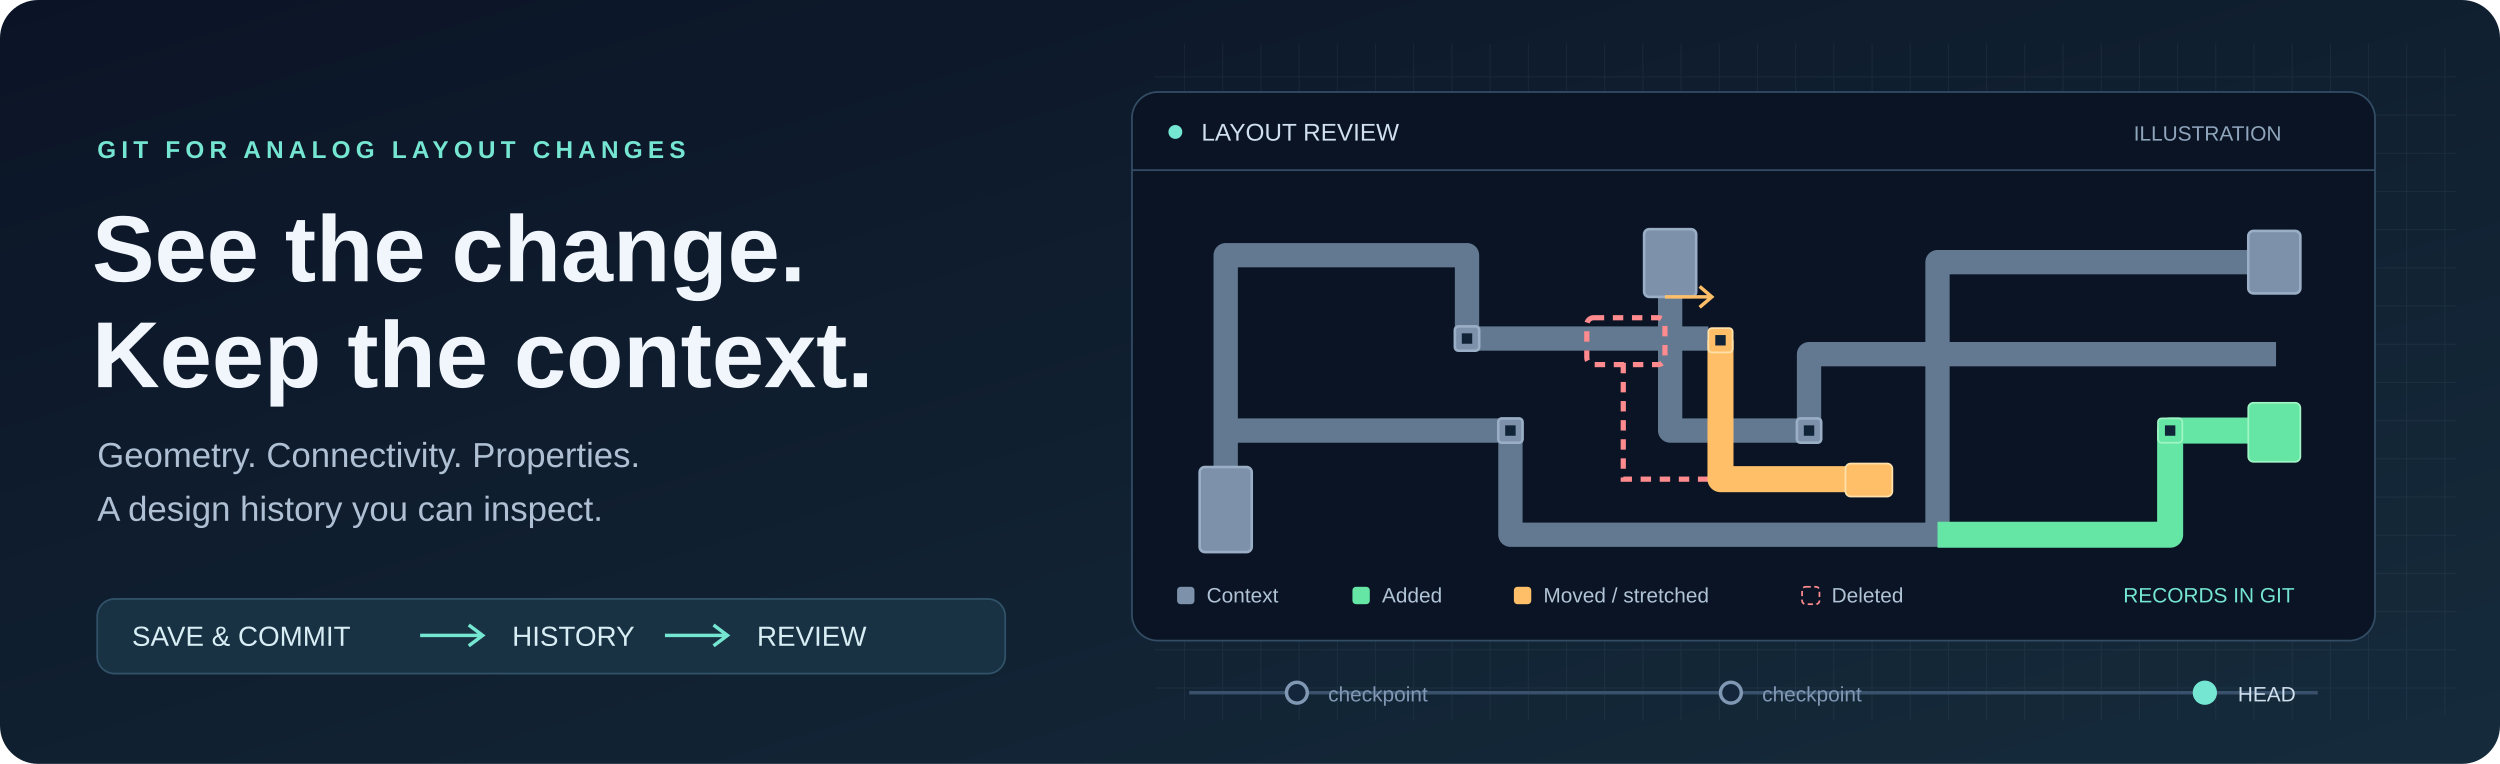
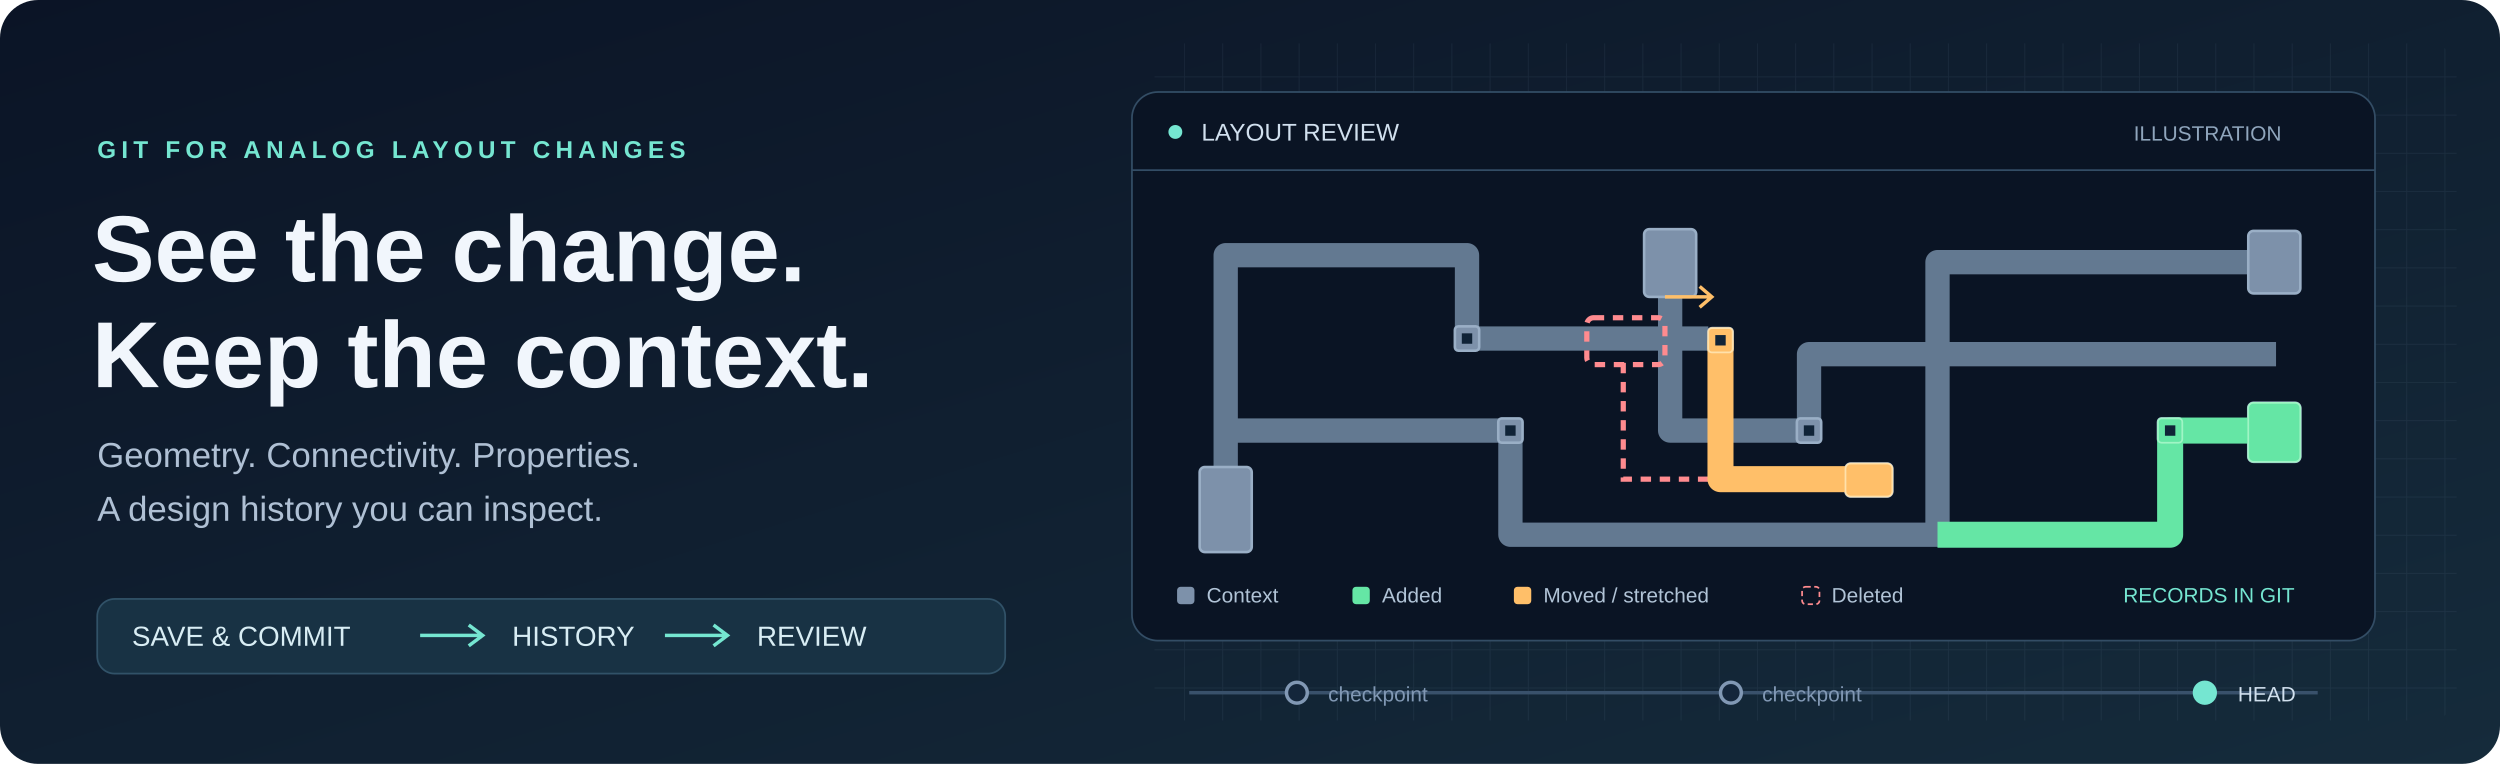
<svg xmlns="http://www.w3.org/2000/svg" width="1440" height="440" viewBox="0 0 1440 440" role="img" aria-labelledby="title desc">
+   <style>
+     .context-wires { fill: none; stroke: #637991; stroke-width: 14; stroke-linejoin: round; opacity: 1; }
+     .context-devices { fill: #7d91aa; stroke: #9aafc6; stroke-width: 1.5; opacity: 1; }
+   </style>
  <defs>
    <linearGradient id="bg" x2="1" y2="1">
      <stop stop-color="#0b1426" />
      <stop offset="1" stop-color="#152b3b" />
    </linearGradient>
    <linearGradient id="accent">
      <stop stop-color="#67e8d1" />
      <stop offset="1" stop-color="#79c8ff" />
    </linearGradient>
    <pattern id="grid" width="22" height="22" patternUnits="userSpaceOnUse">
      <path d="M22 0H0V22" fill="none" stroke="#8bb3cf" stroke-opacity=".08" />
    </pattern>
    <g id="via">
      <rect x="-7" y="-7" width="14" height="14" rx="2" />
      <path d="M-3-3H3V3H-3Z" fill="#102337" stroke="none" />
    </g>
  </defs>
  <rect width="1440" height="440" rx="22" fill="url(#bg)" />
  <rect x="665" y="25" width="750" height="390" rx="16" fill="url(#grid)" />
  <path d="M56 53H128" stroke="url(#accent)" stroke-width="5" stroke-linecap="round" />
  <text x="56" y="91" fill="#75e6d1" font-family="Arial,Helvetica,sans-serif" font-size="14" font-weight="700" letter-spacing="3">GIT FOR ANALOG LAYOUT CHANGES</text>
  <g fill="#f1f6fc" font-family="Arial,Helvetica,sans-serif" font-size="54" font-weight="700">
    <text x="53" y="162">See the change.</text>
    <text x="53" y="223">Keep the context.</text>
  </g>
  <g fill="#afc0d4" font-family="Arial,Helvetica,sans-serif" font-size="20">
    <text x="56" y="269">Geometry. Connectivity. Properties.</text>
    <text x="56" y="300">A design history you can inspect.</text>
  </g>
  <rect x="56" y="345" width="523" height="43" rx="10" fill="#183244" stroke="#315268" />
  <text x="76" y="372" fill="#d8edf4" font-family="Arial,Helvetica,sans-serif" font-size="16">SAVE &amp; COMMIT</text>
  <path d="M242 366H278M270 360L278 366L270 372" stroke="#75e6d1" stroke-width="2" fill="none" />
  <text x="295" y="372" fill="#d8edf4" font-family="Arial,Helvetica,sans-serif" font-size="16">HISTORY</text>
  <path d="M383 366H419M411 360L419 366L411 372" stroke="#75e6d1" stroke-width="2" fill="none" />
  <text x="436" y="372" fill="#d8edf4" font-family="Arial,Helvetica,sans-serif" font-size="16">REVIEW</text>
  <g font-family="Arial,Helvetica,sans-serif">
    <rect x="652" y="53" width="716" height="316" rx="15" fill="#0a1424" stroke="#334d65" />
    <path d="M652 98H1368" stroke="#334d65" />
    <circle cx="677" cy="76" r="4" fill="#75e6d1" />
    <text x="692" y="81" fill="#d1e0ee" font-size="14">LAYOUT REVIEW</text>
    <text x="1229" y="81" fill="#90a6bd" font-size="12">ILLUSTRATION</text>
-     <g fill="none" stroke="#637991" stroke-width="14" stroke-linejoin="round">
+     <g class="context-wires">
      <path d="M706 289V147H845V195H984" />
      <path d="M706 248H870V308H1116V151H1311" />
      <path d="M962 150V248H1042V204H1311" />
    </g>
-     <g fill="#7d91aa" stroke="#9aafc6" stroke-width="1.5">
+     <g class="context-devices">
      <rect x="691" y="269" width="30" height="49" rx="3" />
      <rect x="947" y="132" width="30" height="39" rx="3" />
      <rect x="1295" y="133" width="30" height="36" rx="3" />
      <use href="#via" x="845" y="195" />
      <use href="#via" x="870" y="248" />
      <use href="#via" x="1042" y="248" />
    </g>
-     <path d="M1116 308H1250V248H1311" stroke="#65e6a5" stroke-width="15" stroke-linejoin="round" fill="none" />
-     <g fill="#65e6a5" stroke="#a0f5c5">
-       <use href="#via" x="1250" y="248" />
-       <rect x="1295" y="232" width="30" height="34" rx="3" />
+     <g id="current-layout-changes">
+       <g class="context-wires">
+         <path d="M1116 308H1250V248H1311" />
+         <path d="M991 196V276H1067" />
+       </g>
+       <g class="context-devices">
+         <use href="#via" x="1250" y="248" />
+         <rect x="1295" y="232" width="30" height="34" rx="3" />
+         <use href="#via" x="991" y="196" />
+         <rect x="1063" y="267" width="27" height="19" rx="3" />
+       </g>
    </g>
-     <rect x="914" y="183" width="45" height="27" rx="4" fill="none" stroke="#ff8b8f" stroke-width="3" stroke-dasharray="6 5" />
-     <path d="M935 209V276H1019" fill="none" stroke="#ff8b8f" stroke-width="3" stroke-dasharray="6 5" />
-     <path d="M991 196V276H1067" fill="none" stroke="#ffbf69" stroke-width="15" stroke-linejoin="round" />
-     <use href="#via" x="991" y="196" fill="#ffbf69" stroke="#ffe1ab" />
-     <path d="M959 171H986M979 165L986 171L979 177" fill="none" stroke="#ffbf69" stroke-width="2" />
-     <rect x="1063" y="267" width="27" height="19" rx="3" fill="#ffbf69" stroke="#ffe1ab" />
+     <g class="diff-markers">
+       <animate attributeName="opacity" values="1;0;1" keyTimes="0;0.5;1" dur="3.6s" calcMode="spline" keySplines="0.42 0 0.58 1;0.42 0 0.58 1" repeatCount="indefinite" />
+       <g id="diff-highlight-shapes">
+         <path d="M1116 308H1250V248H1311" stroke="#65e6a5" stroke-width="15" stroke-linejoin="round" fill="none" />
+         <g fill="#65e6a5" stroke="#a0f5c5">
+           <use href="#via" x="1250" y="248" />
+           <rect x="1295" y="232" width="30" height="34" rx="3" />
+         </g>
+         <rect x="914" y="183" width="45" height="27" rx="4" fill="none" stroke="#ff8b8f" stroke-width="3" stroke-dasharray="6 5" />
+         <path d="M935 209V276H1019" fill="none" stroke="#ff8b8f" stroke-width="3" stroke-dasharray="6 5" />
+         <path d="M991 196V276H1067" fill="none" stroke="#ffbf69" stroke-width="15" stroke-linejoin="round" />
+         <use href="#via" x="991" y="196" fill="#ffbf69" stroke="#ffe1ab" />
+         <path d="M959 171H986M979 165L986 171L979 177" fill="none" stroke="#ffbf69" stroke-width="2" />
+         <rect x="1063" y="267" width="27" height="19" rx="3" fill="#ffbf69" stroke="#ffe1ab" />
+       </g>
+     </g>
    <g font-size="12" fill="#b1c4d7">
      <rect x="678" y="338" width="10" height="10" rx="2" fill="#7d91aa" />
      <text x="695" y="347">Context</text>
      <rect x="779" y="338" width="10" height="10" rx="2" fill="#65e6a5" />
      <text x="796" y="347">Added</text>
      <rect x="872" y="338" width="10" height="10" rx="2" fill="#ffbf69" />
      <text x="889" y="347">Moved / stretched</text>
      <rect x="1038" y="338" width="10" height="10" rx="2" fill="none" stroke="#ff8b8f" stroke-dasharray="3 2" />
      <text x="1055" y="347">Deleted</text>
      <text x="1223" y="347" fill="#75e6d1">RECORDS IN GIT</text>
    </g>
    <path d="M685 399H1335" stroke="#39516b" stroke-width="2" />
    <circle cx="747" cy="399" r="6" fill="#14263b" stroke="#8198b4" stroke-width="2" />
    <circle cx="997" cy="399" r="6" fill="#14263b" stroke="#8198b4" stroke-width="2" />
    <circle cx="1270" cy="399" r="7" fill="#75e6d1" />
    <text x="765" y="404" fill="#8198b4" font-size="12">checkpoint</text>
    <text x="1015" y="404" fill="#8198b4" font-size="12">checkpoint</text>
    <text x="1289" y="404" fill="#d1e0ee" font-size="12">HEAD</text>
  </g>
</svg>
